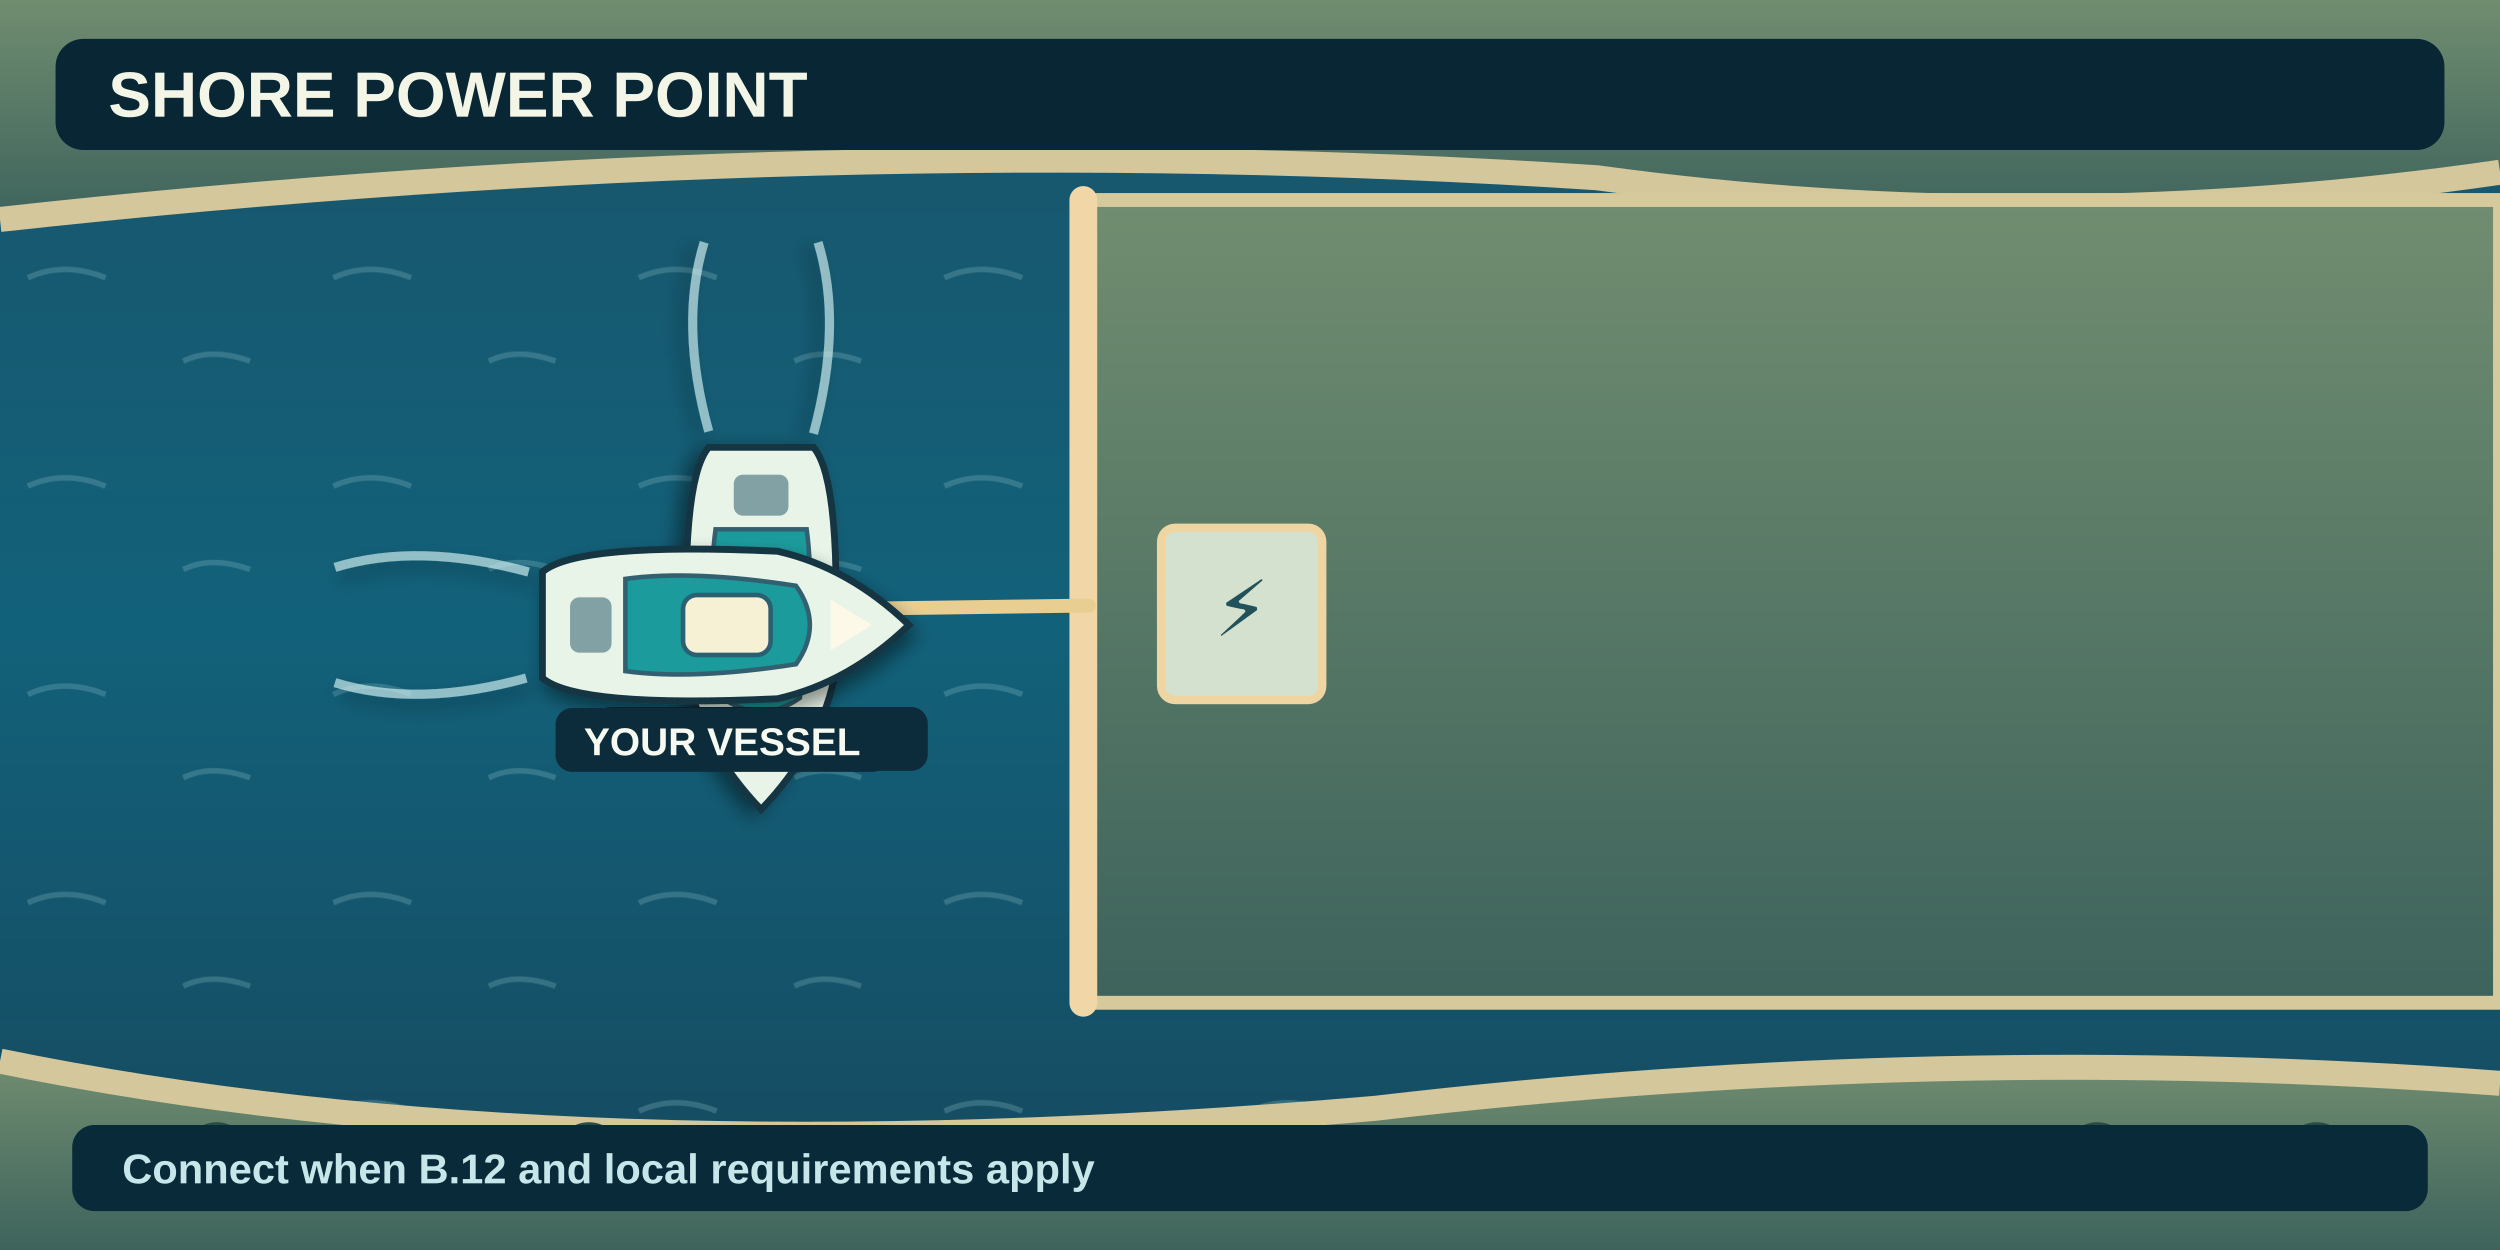
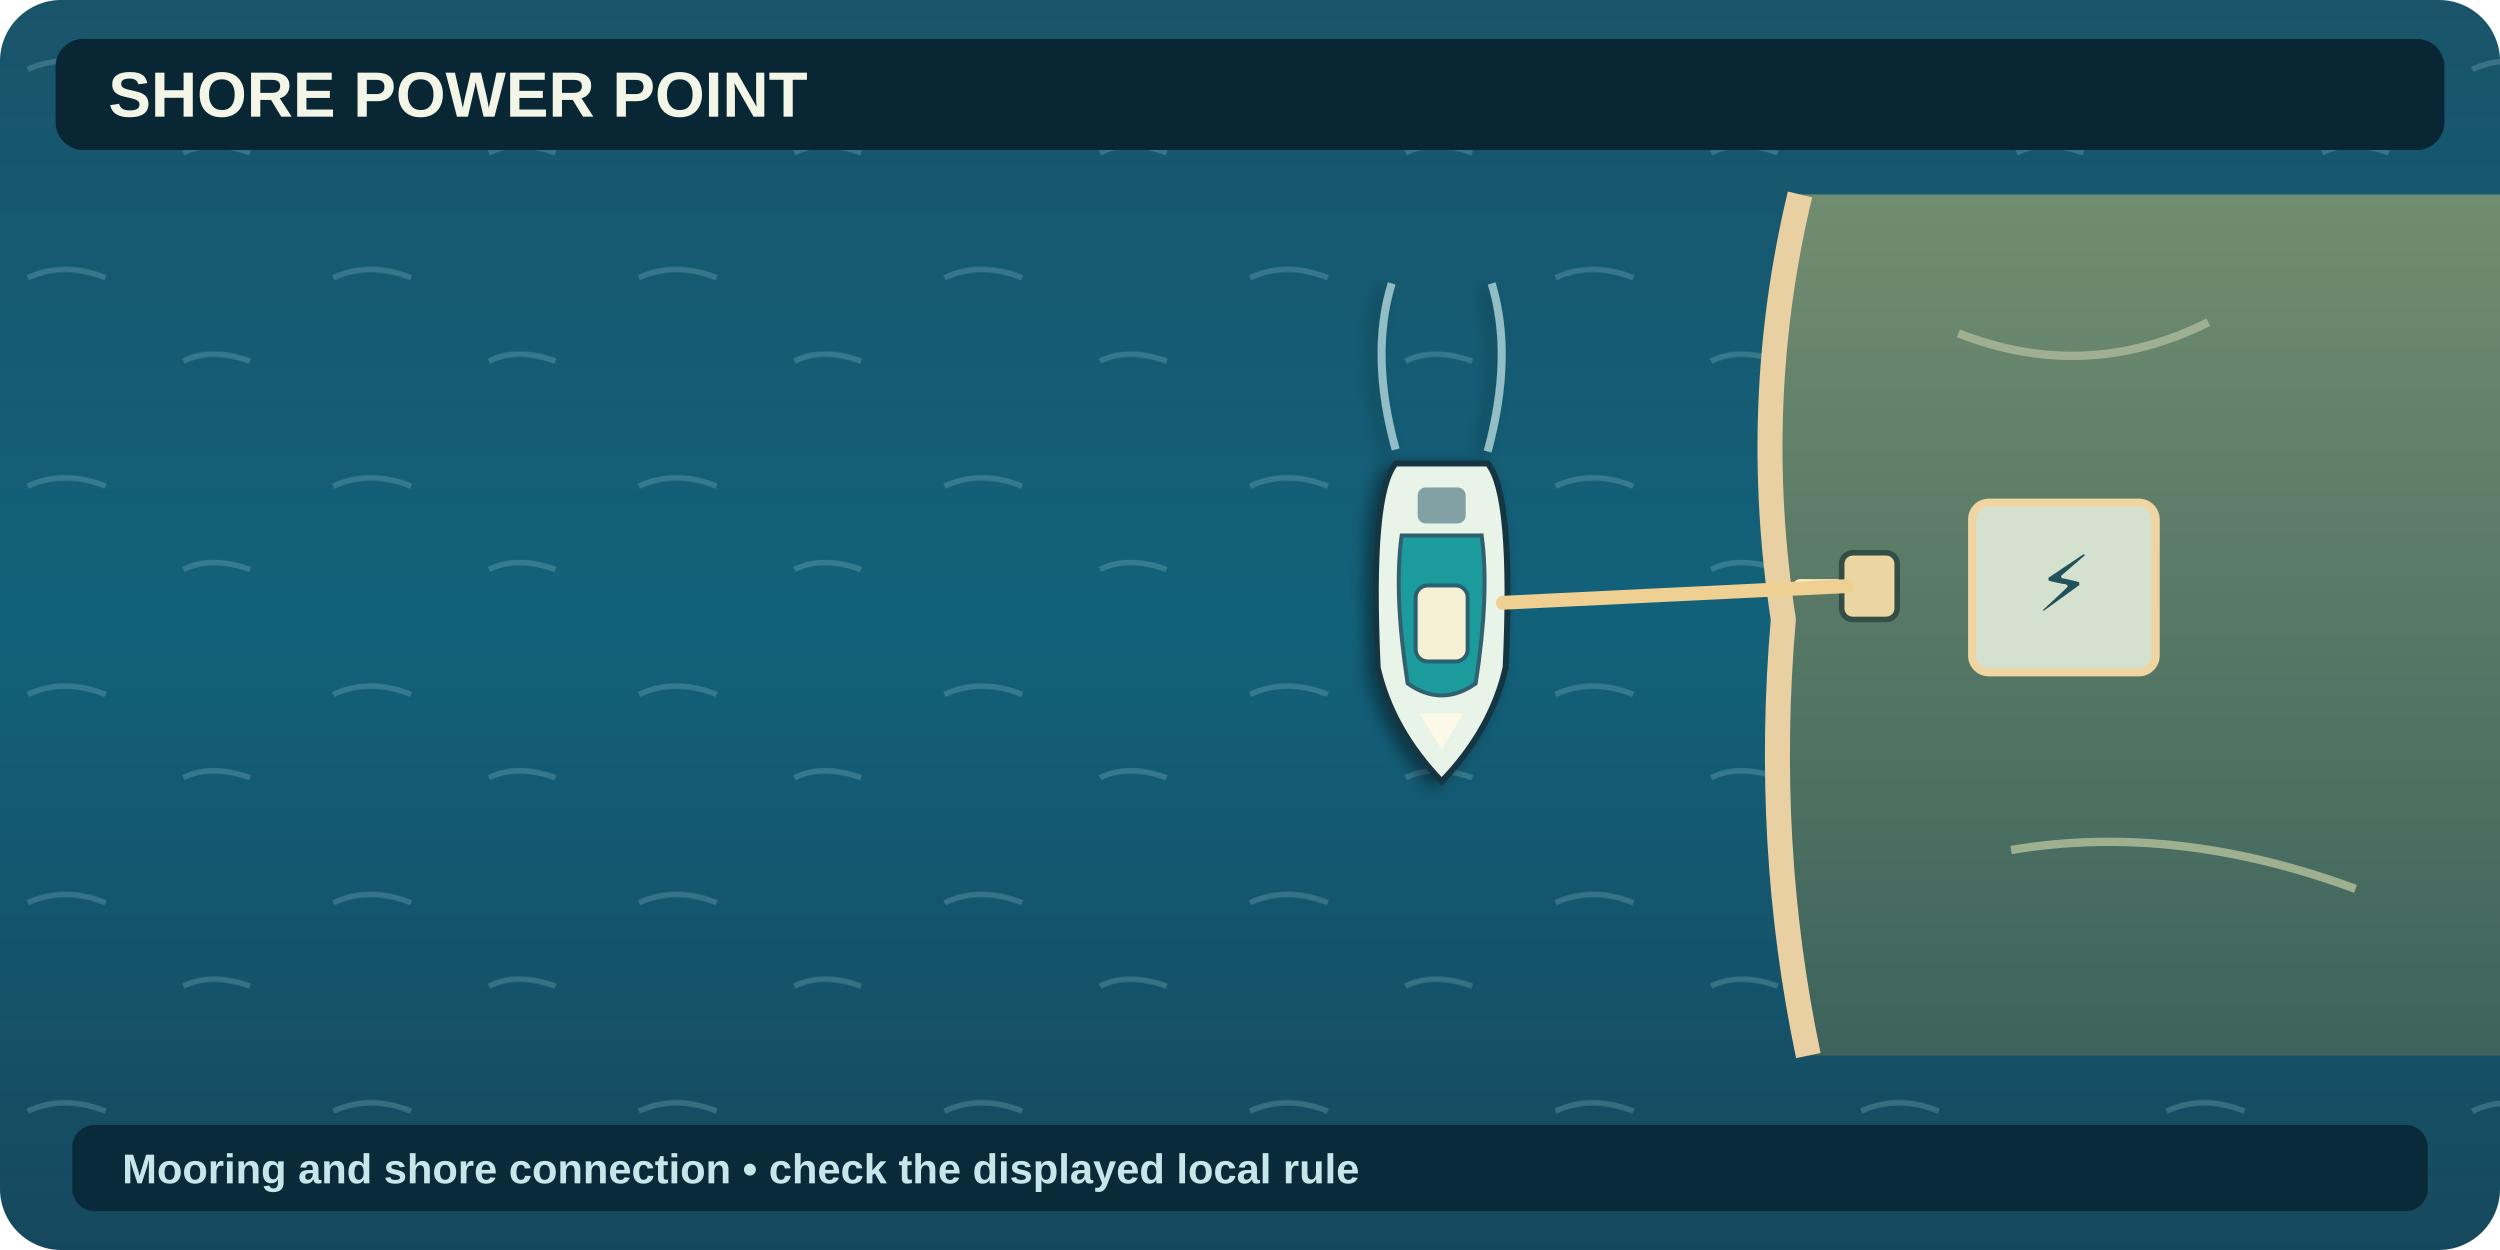
<svg xmlns="http://www.w3.org/2000/svg" viewBox="0 0 900 450" role="img" aria-label="SHORE POWER POINT with vessel shapes and directions of travel">
  <defs>
    <linearGradient id="water" x2="0" y2="1">
      <stop stop-color="#19546a" />
      <stop offset=".5" stop-color="#12617a" />
      <stop offset="1" stop-color="#16485d" />
    </linearGradient>
    <linearGradient id="land" x2="0" y2="1">
      <stop stop-color="#718d70" />
      <stop offset="1" stop-color="#3d635c" />
    </linearGradient>
    <filter id="boatShadow" x="-50%" y="-50%" width="200%" height="200%">
      <feDropShadow dx="2" dy="4" stdDeviation="4" flood-opacity=".42" />
    </filter>
    <pattern id="ripples" width="110" height="75" patternUnits="userSpaceOnUse">
      <path d="M10 25q13 -6 28 0 M66 55q10 -5 24 0" stroke="#afdce0" stroke-opacity=".22" stroke-width="2" fill="none" />
    </pattern>
  </defs>
  <rect x="0" y="0" width="900" height="450" rx="22" fill="url(#water)" stroke="none" stroke-width="1" />
  <rect x="0" y="0" width="900" height="450" rx="22" fill="url(#ripples)" stroke="none" stroke-width="1" />
-   <path d="M0 0H900V62Q735 86 575 63Q300 47 0 80Z" fill="url(#land)" stroke="none" stroke-width="1" />
-   <path d="M0 450H900V390Q700 375 495 399Q205 424 0 382Z" fill="url(#land)" stroke="none" stroke-width="1" />
-   <path d="M0 79Q300 46 575 64Q735 86 900 62" fill="none" stroke="#d3c79b" stroke-width="9" />
-   <path d="M0 382Q205 424 495 399Q700 375 900 390" fill="none" stroke="#d3c79b" stroke-width="9" />
-   <circle cx="56" cy="29" r="11" fill="#274c44" />
-   <circle cx="78" cy="416" r="12" fill="#274c44" />
-   <circle cx="190" cy="29" r="11" fill="#274c44" />
-   <circle cx="212" cy="416" r="12" fill="#274c44" />
-   <circle cx="733" cy="29" r="11" fill="#274c44" />
-   <circle cx="755" cy="416" r="12" fill="#274c44" />
-   <circle cx="812" cy="29" r="11" fill="#274c44" />
-   <circle cx="834" cy="416" r="12" fill="#274c44" />
  <rect x="20" y="14" width="860" height="40" rx="10" fill="#082633" stroke="none" stroke-width="1" />
  <text x="39" y="42" fill="#f3f6e7" font-size="23" font-weight="700" text-anchor="start" font-family="Arial,Helvetica,sans-serif">SHORE POWER POINT</text>
  <rect x="26" y="405" width="848" height="31" rx="8" fill="#082a39" stroke="none" stroke-width="1" />
-   <text x="44" y="426" fill="#c7e6ea" font-size="15" font-weight="600" text-anchor="start" font-family="Arial,Helvetica,sans-serif">Connect when B.12 and local requirements apply</text>
-   <path d="M390 72H900V361H390Z" fill="url(#land)" stroke="#d6c99c" stroke-width="5" />
-   <path d="M390 72 L390 361" fill="none" stroke="#f1d6a7" stroke-width="10" stroke-linecap="round" />
-   <g transform="translate(274 225) rotate(90) scale(0.82)" filter="url(#boatShadow)">
+   <text x="44" y="426" fill="#c7e6ea" font-size="15" font-weight="600" text-anchor="start" font-family="Arial,Helvetica,sans-serif">Mooring and shore connection • check the displayed local rule</text>
+   <path d="M648 70Q630 145 642 223Q635 304 651 380L900 380V70Z" fill="url(#land)" stroke="none" stroke-width="1" />
+   <path d="M648 70Q630 145 642 223Q635 304 651 380" fill="none" stroke="#e8d0a3" stroke-width="9" />
+   <path d="M705 120Q751 138 795 116 M724 306Q783 296 848 320" fill="none" stroke="#9fb091" stroke-width="3" />
+   <path d="M648 211 L669 211" fill="none" stroke="#fff0c5" stroke-width="5" stroke-linecap="round" />
+   <rect x="663" y="199" width="20" height="24" rx="4" fill="#e9d6a3" stroke="#344d46" stroke-width="2" />
+   <g transform="translate(519 223) rotate(90) scale(0.72)" filter="url(#boatShadow)">
    <path d="M-84 -23 Q-132 -36 -168 -25 M-85 23 Q-132 36 -168 25" fill="none" stroke="#d9f6f5" stroke-width="4" opacity=".63" />
    <path d="M-78 -23 Q-63 -36 24 -32 Q55 -25 81 0 Q55 25 24 32 Q-63 36 -78 23 Z" fill="#e8f4e8" stroke="#153543" stroke-width="3" />
    <path d="M-42 -20 Q-13 -24 32 -17 Q44 0 32 17 Q-13 24 -42 20 Z" fill="#1a9b9c" stroke="#326170" stroke-width="2" />
    <rect x="-17" y="-13" width="38" height="26" rx="6" fill="#f6f0d4" stroke="#2a6171" stroke-width="2" />
    <rect x="-66" y="-12" width="18" height="24" rx="4" fill="#81a1a5" stroke="none" stroke-width="1" />
    <path d="M47 -11 L65 0 L47 11 Z" fill="#fcf9e9" stroke="none" stroke-width="1" />
  </g>
-   <rect x="214" y="254.52" width="120" height="23" rx="6" fill="#0c2c3b" stroke="none" stroke-width="1" />
-   <text x="274" y="271.52" fill="#f6faf1" font-size="14" font-weight="700" text-anchor="middle" font-family="Arial,Helvetica,sans-serif">MOORED</text>
-   <path d="M319 219 L392 218" fill="none" stroke="#e9ce92" stroke-width="5" stroke-linecap="round" />
-   <rect x="418" y="190" width="58" height="62" rx="5" fill="#d5e1cf" stroke="#eed5a2" stroke-width="3" />
-   <text x="447" y="229" fill="#21515b" font-size="28" font-weight="700" text-anchor="middle" font-family="Arial,Helvetica,sans-serif">⚡</text>
-   <g transform="translate(260 225) rotate(0) scale(0.83)" filter="url(#boatShadow)">
-     <path d="M-84 -23 Q-132 -36 -168 -25 M-85 23 Q-132 36 -168 25" fill="none" stroke="#d9f6f5" stroke-width="4" opacity=".63" />
-     <path d="M-78 -23 Q-63 -36 24 -32 Q55 -25 81 0 Q55 25 24 32 Q-63 36 -78 23 Z" fill="#e8f4e8" stroke="#153543" stroke-width="3" />
-     <path d="M-42 -20 Q-13 -24 32 -17 Q44 0 32 17 Q-13 24 -42 20 Z" fill="#1a9b9c" stroke="#326170" stroke-width="2" />
-     <rect x="-17" y="-13" width="38" height="26" rx="6" fill="#f6f0d4" stroke="#2a6171" stroke-width="2" />
-     <rect x="-66" y="-12" width="18" height="24" rx="4" fill="#81a1a5" stroke="none" stroke-width="1" />
-     <path d="M47 -11 L65 0 L47 11 Z" fill="#fcf9e9" stroke="none" stroke-width="1" />
-   </g>
-   <rect x="200" y="254.88" width="120" height="23" rx="6" fill="#0c2c3b" stroke="none" stroke-width="1" />
-   <text x="260" y="271.88" fill="#f6faf1" font-size="14" font-weight="700" text-anchor="middle" font-family="Arial,Helvetica,sans-serif">YOUR VESSEL</text>
+   <path d="M541 217 L665 211" fill="none" stroke="#eed092" stroke-width="5" stroke-linecap="round" />
+   <rect x="710" y="181" width="66" height="61" rx="6" fill="#d5e1cf" stroke="#eed5a2" stroke-width="3" />
+   <text x="743" y="220" fill="#21515b" font-size="28" font-weight="700" text-anchor="middle" font-family="Arial,Helvetica,sans-serif">⚡</text>
</svg>
